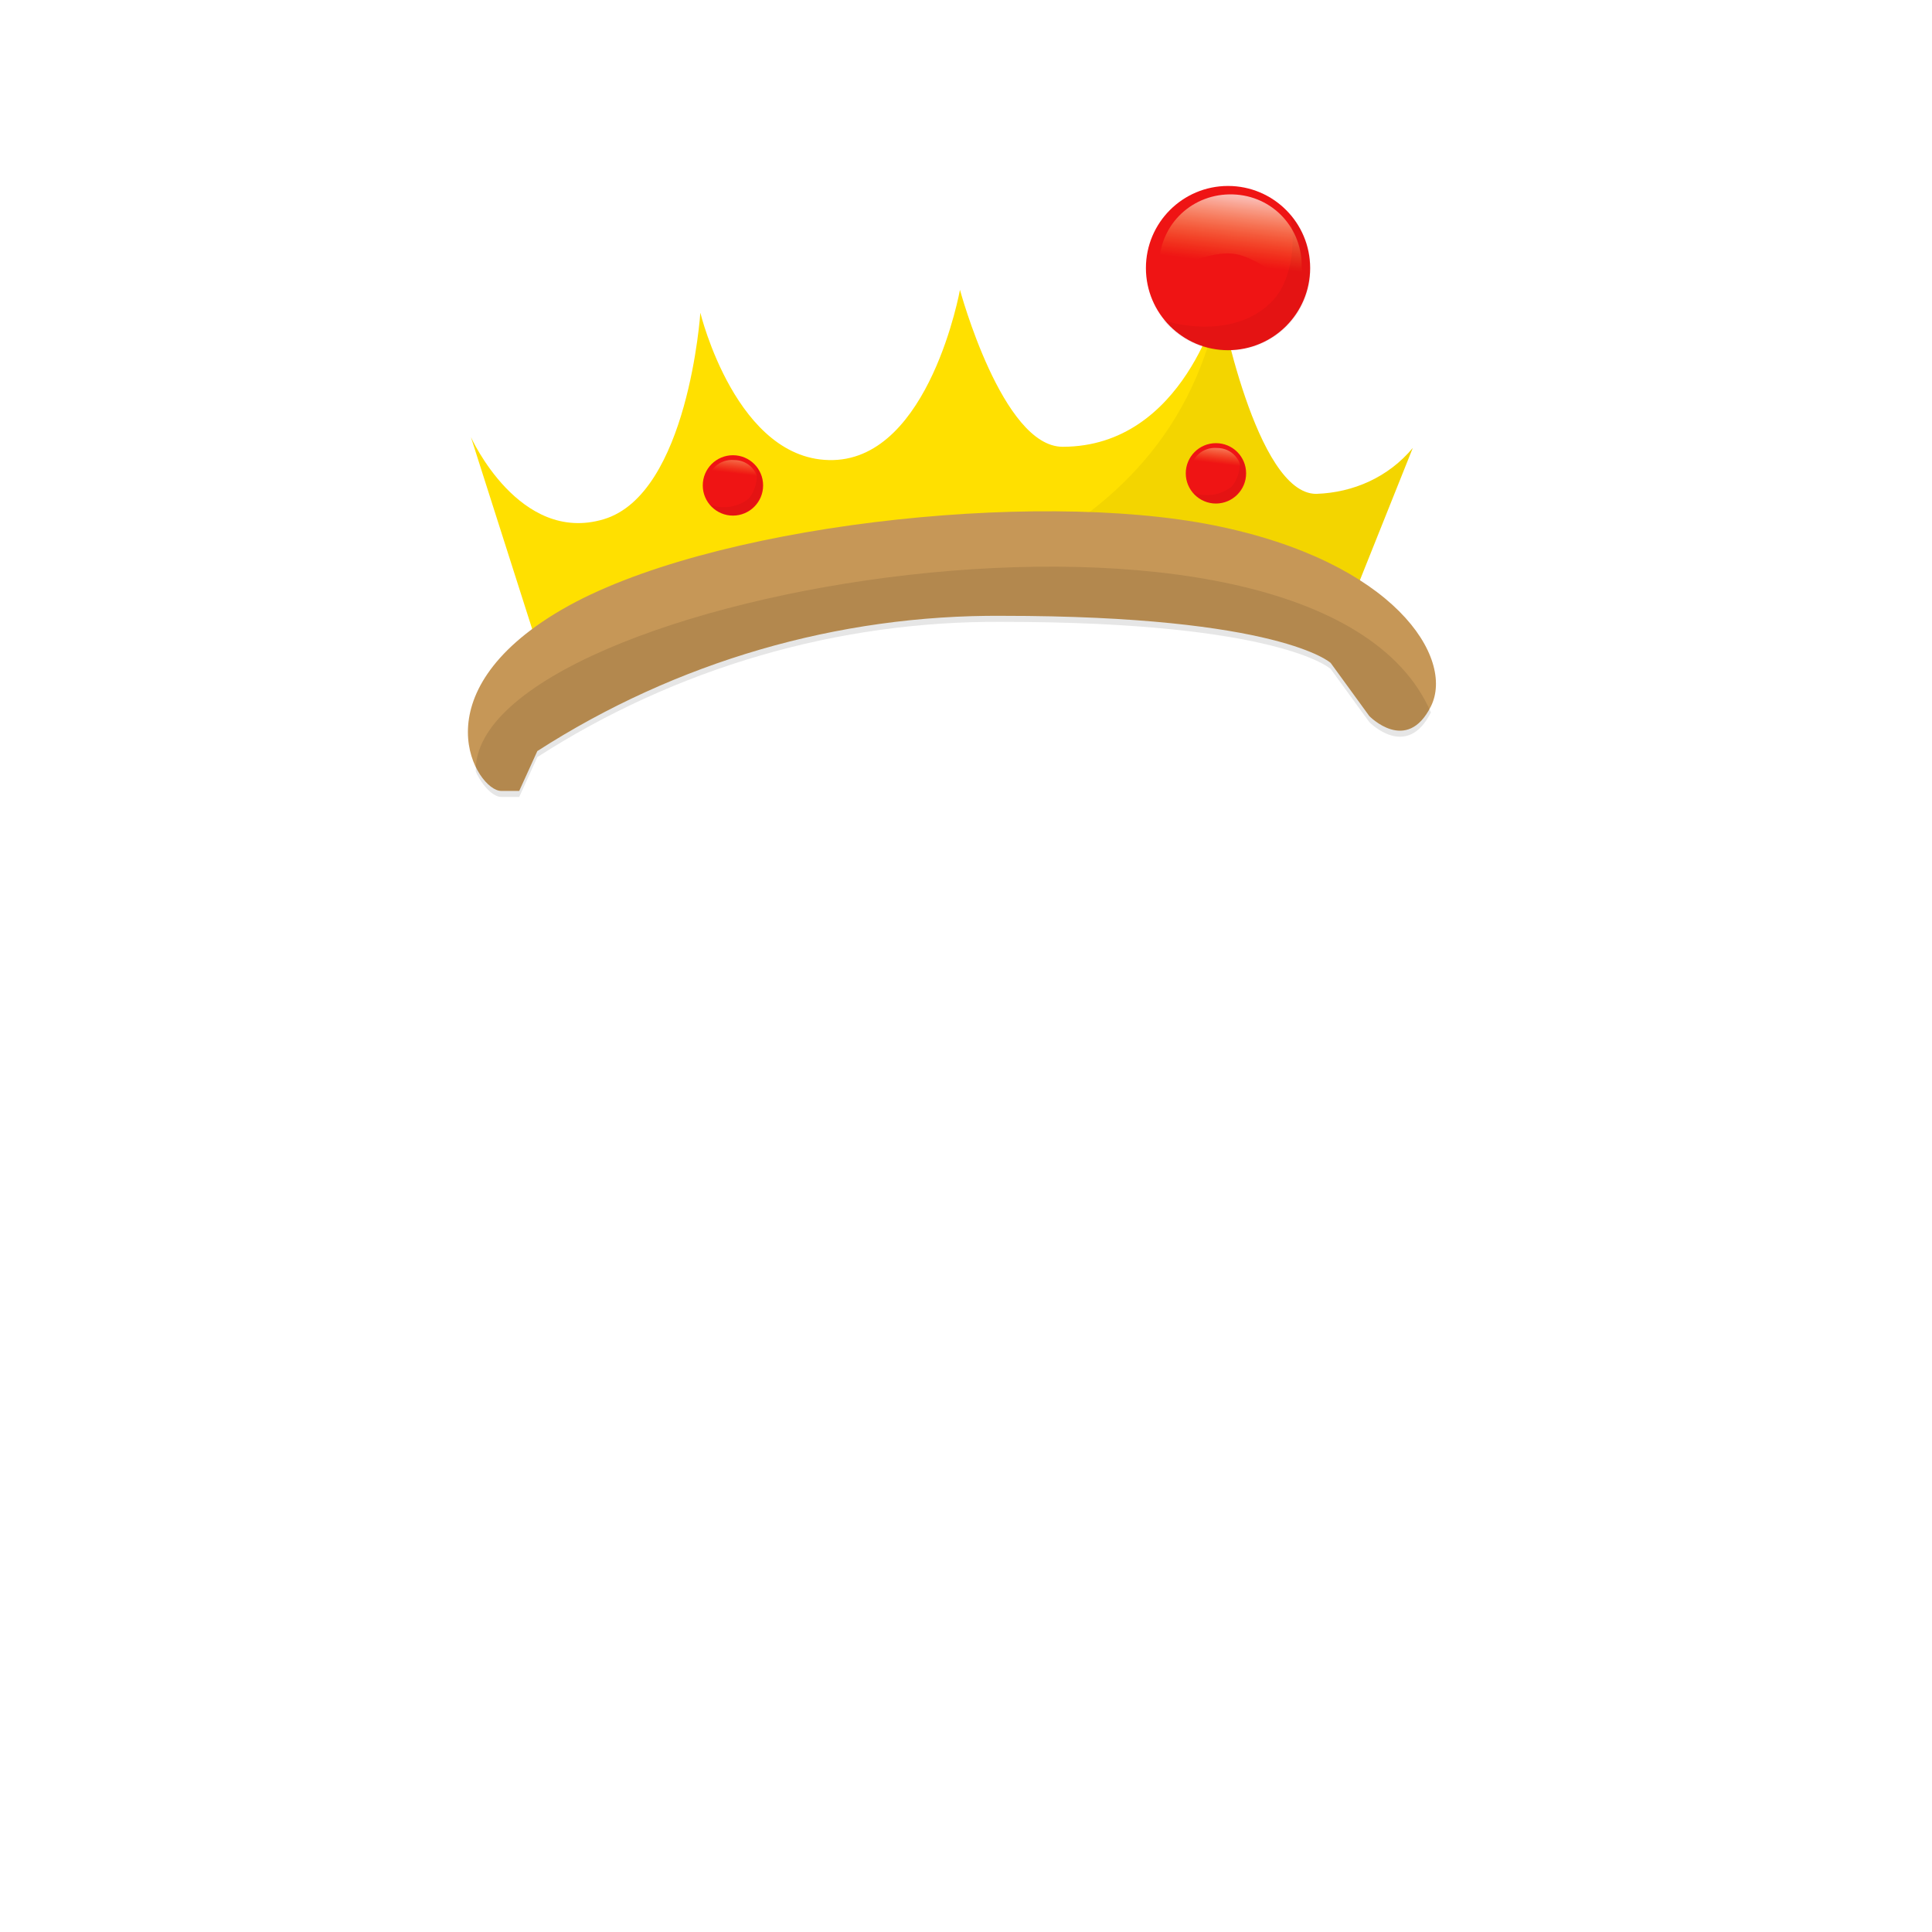
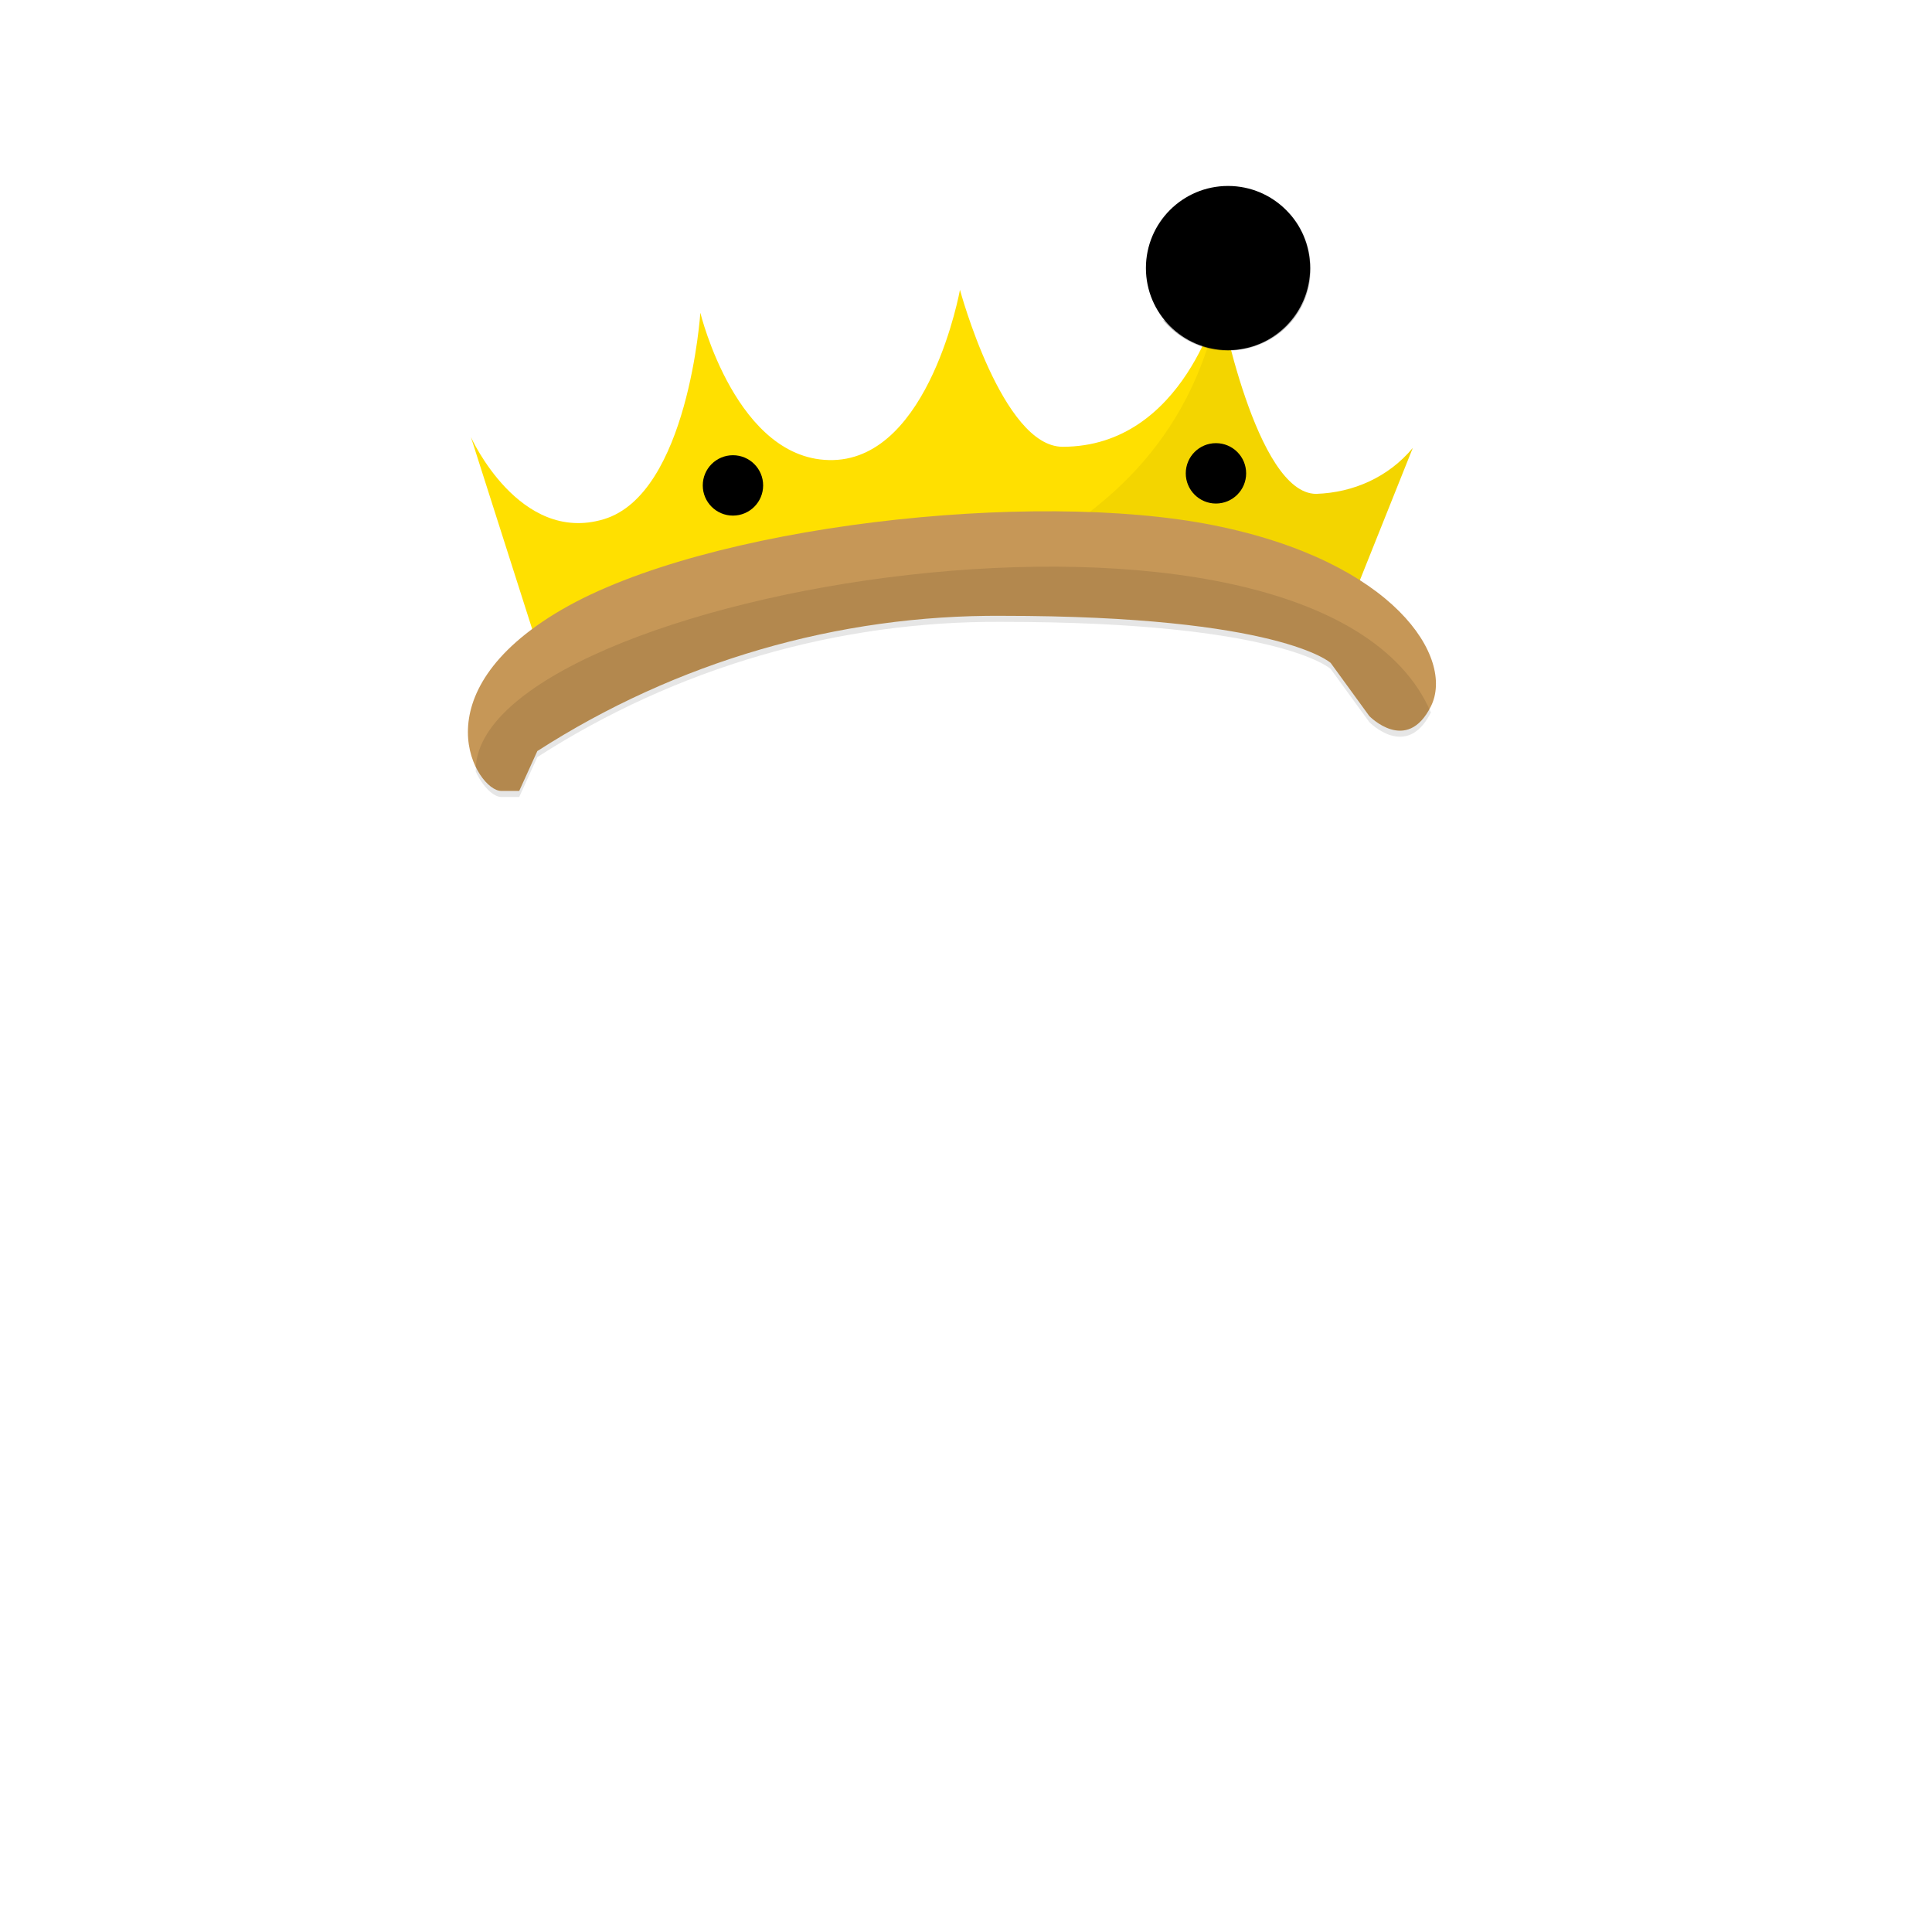
<svg xmlns="http://www.w3.org/2000/svg" version="1.1" id="Layer_1" x="0px" y="0px" viewBox="0 0 160 160" style="enable-background:new 0 0 160 160;" xml:space="preserve">
-   <style type="text/css">
+   <defs id="defs66" />
+   <style type="text/css" id="style2">
	.st0{fill:#FFE000;}
	.st1{opacity:5.000000e-02;}
	.st2{fill:#C69757;}
	.st3{opacity:0.1;}
- 	.st4{fill:#EF1414;}
	.st5{fill:url(#SVGID_1_);}
	.st6{fill:url(#SVGID_2_);}
	.st7{fill:url(#SVGID_3_);}
</style>
-   <path class="st0" d="M45,55l-6-18.8c0,0,4,8.9,11,6.8s8-17.1,8-17.1s3,12.4,11,12.2S79.5,24,79.5,24S83,37,88,37  c10.1,0,13-12.1,13-12.1s3,16,8,16c3.1-0.1,6-1.4,8-3.8l-6,15C111,52.2,62,46.5,45,55z" />
-   <g class="st1">
-     <path d="M45,55c30-2.7,51.9-8.9,56-30.1c0,0,3,16,8,16c3.1-0.1,6-1.4,8-3.8l-6,15C111,52.2,62,46.5,45,55z" />
+   <path class="st0" d="M45,55l-6-18.8c0,0,4,8.9,11,6.8s8-17.1,8-17.1s3,12.4,11,12.2S79.5,24,79.5,24S83,37,88,37  c10.1,0,13-12.1,13-12.1s3,16,8,16c3.1-0.1,6-1.4,8-3.8l-6,15C111,52.2,62,46.5,45,55z" id="path6" />
+   <g class="st1" id="g10">
+     <path d="M45,55c30-2.7,51.9-8.9,56-30.1c0,0,3,16,8,16c3.1-0.1,6-1.4,8-3.8l-6,15C111,52.2,62,46.5,45,55z" id="path8" />
  </g>
-   <path class="st2" d="M44.5,62.2C56,54.8,69.4,50.9,83,51c23,0,27.2,3.9,27.2,3.9l3.2,4.4c0,0,3.1,3.2,5.1-0.8s-3-12-18-15  s-42,0-54,7s-7,15-5,15H43L44.5,62.2z" />
-   <g class="st3">
-     <path d="M44.5,62.7C56,55.3,69.4,51.4,83,51.5c23,0,27.2,3.9,27.2,3.9l3.2,4.4c0,0,3.1,3.2,5.1-0.8C109,37,39,49,39.4,63.9   c0.6,1.3,1.5,2.1,2.1,2.1H43L44.5,62.7z" />
+   <path class="st2" d="M44.5,62.2C56,54.8,69.4,50.9,83,51c23,0,27.2,3.9,27.2,3.9l3.2,4.4c0,0,3.1,3.2,5.1-0.8s-3-12-18-15  s-42,0-54,7s-7,15-5,15H43L44.5,62.2z" id="path12" />
+   <g class="st3" id="g16">
+     <path d="M44.5,62.7C56,55.3,69.4,51.4,83,51.5c23,0,27.2,3.9,27.2,3.9l3.2,4.4c0,0,3.1,3.2,5.1-0.8C109,37,39,49,39.4,63.9   c0.6,1.3,1.5,2.1,2.1,2.1H43L44.5,62.7z" id="path14" />
  </g>
-   <circle class="st4" cx="101.7" cy="22.2" r="6.8" />
-   <g class="st1">
-     <path d="M108.5,23c-0.4,3.8-3.8,6.4-7.6,6c-1.8-0.2-3.4-1.1-4.6-2.5c1.7,0.6,6.1,1.3,8.9-1.4c2-1.9,2.1-5.6,1.6-7.4   C108.1,19.1,108.7,21.1,108.5,23z" />
+   <circle cx="101.7" cy="22.2" r="6.8" id="circle18" />
+   <g class="st1" id="g22" style="fill:#010101;fill-opacity:1;opacity:0.25">
+     <path d="M108.5,23c-0.4,3.8-3.8,6.4-7.6,6c-1.8-0.2-3.4-1.1-4.6-2.5c1.7,0.6,6.1,1.3,8.9-1.4c2-1.9,2.1-5.6,1.6-7.4   C108.1,19.1,108.7,21.1,108.5,23z" id="path20" style="fill:#010101;fill-opacity:1" />
  </g>
  <linearGradient id="SVGID_1_" gradientUnits="userSpaceOnUse" x1="222.967" y1="-406.625" x2="222.967" y2="-399.886" gradientTransform="matrix(0.9 0.11 0.12 -0.99 -49.89 -405.24)">
-     <stop offset="0" style="stop-color:#FFD22D;stop-opacity:0" />
-     <stop offset="0.81" style="stop-color:#FFFCEF;stop-opacity:0.7" />
-     <stop offset="1" style="stop-color:#FFFFFF;stop-opacity:0.8" />
+     <stop offset="0" style="stop-color:#FFD22D;stop-opacity:0" id="stop24" />
+     <stop offset="0.81" style="stop-color:#FFFCEF;stop-opacity:0.7" id="stop26" />
+     <stop offset="1" style="stop-color:#FFFFFF;stop-opacity:0.8" id="stop28" />
  </linearGradient>
-   <path class="st5" d="M107.7,23.2c-0.5,1.2-3.2-2-5.7-2.2s-5.7,2-6,0.8c0.1-3.3,2.8-5.8,6.1-5.7c3.3,0.1,5.8,2.8,5.7,6.1  C107.9,22.6,107.8,22.9,107.7,23.2L107.7,23.2z" />
-   <circle class="st4" cx="100.7" cy="39.2" r="2.5" />
-   <g class="st1">
-     <path d="M103.1,39.5c-0.2,1.4-1.4,2.3-2.7,2.2c-0.6-0.1-1.2-0.4-1.6-0.9c1.1,0.4,2.3,0.2,3.2-0.5c0.6-0.7,0.8-1.7,0.6-2.7   C103,38.1,103.2,38.8,103.1,39.5z" />
+   <circle cx="100.7" cy="39.2" r="2.5" id="circle33" />
+   <g class="st1" id="g37">
+     <path d="M103.1,39.5c-0.2,1.4-1.4,2.3-2.7,2.2c-0.6-0.1-1.2-0.4-1.6-0.9c1.1,0.4,2.3,0.2,3.2-0.5c0.6-0.7,0.8-1.7,0.6-2.7   C103,38.1,103.2,38.8,103.1,39.5z" id="path35" />
  </g>
  <linearGradient id="SVGID_2_" gradientUnits="userSpaceOnUse" x1="223.981" y1="-423.235" x2="223.981" y2="-420.795" gradientTransform="matrix(0.9 0.11 0.12 -0.99 -49.89 -405.24)">
-     <stop offset="0" style="stop-color:#FFD22D;stop-opacity:0" />
-     <stop offset="0.81" style="stop-color:#FFFCEF;stop-opacity:0.7" />
-     <stop offset="1" style="stop-color:#FFFFFF;stop-opacity:0.8" />
+     <stop offset="0" style="stop-color:#FFD22D;stop-opacity:0" id="stop39" />
+     <stop offset="0.81" style="stop-color:#FFFCEF;stop-opacity:0.7" id="stop41" />
+     <stop offset="1" style="stop-color:#FFFFFF;stop-opacity:0.8" id="stop43" />
  </linearGradient>
-   <path class="st6" d="M102.8,39.6c-0.2,0.4-1.1-0.7-2-0.8s-2,0.7-2.2,0.3c0-1.2,1-2.1,2.2-2c1.2,0,2.1,1,2,2.2  C102.9,39.4,102.9,39.5,102.8,39.6L102.8,39.6z" />
-   <circle class="st4" cx="60.7" cy="40.2" r="2.5" />
-   <g class="st1">
-     <path d="M63.1,40.5c-0.2,1.4-1.4,2.3-2.7,2.2c-0.6-0.1-1.2-0.4-1.6-0.9c1.1,0.4,2.3,0.2,3.2-0.5c0.6-0.7,0.8-1.7,0.6-2.7   C63,39.1,63.2,39.8,63.1,40.5z" />
+   <circle cx="60.7" cy="40.2" r="2.5" id="circle48" />
+   <g class="st1" id="g52">
+     <path d="M63.1,40.5c-0.2,1.4-1.4,2.3-2.7,2.2c-0.6-0.1-1.2-0.4-1.6-0.9c1.1,0.4,2.3,0.2,3.2-0.5c0.6-0.7,0.8-1.7,0.6-2.7   C63,39.1,63.2,39.8,63.1,40.5z" id="path50" />
  </g>
  <linearGradient id="SVGID_3_" gradientUnits="userSpaceOnUse" x1="180.263" y1="-428.915" x2="180.263" y2="-426.474" gradientTransform="matrix(0.9 0.11 0.12 -0.99 -49.89 -405.24)">
-     <stop offset="0" style="stop-color:#FFD22D;stop-opacity:0" />
-     <stop offset="0.81" style="stop-color:#FFFCEF;stop-opacity:0.7" />
-     <stop offset="1" style="stop-color:#FFFFFF;stop-opacity:0.8" />
+     <stop offset="0" style="stop-color:#FFD22D;stop-opacity:0" id="stop54" />
+     <stop offset="0.81" style="stop-color:#FFFCEF;stop-opacity:0.7" id="stop56" />
+     <stop offset="1" style="stop-color:#FFFFFF;stop-opacity:0.8" id="stop58" />
  </linearGradient>
-   <path class="st7" d="M62.8,40.6c-0.2,0.4-1.1-0.7-2-0.8s-2,0.7-2.2,0.3c0-1.2,1-2.1,2.2-2c1.2,0,2.1,1,2,2.2  C62.9,40.4,62.9,40.5,62.8,40.6z" />
</svg>
